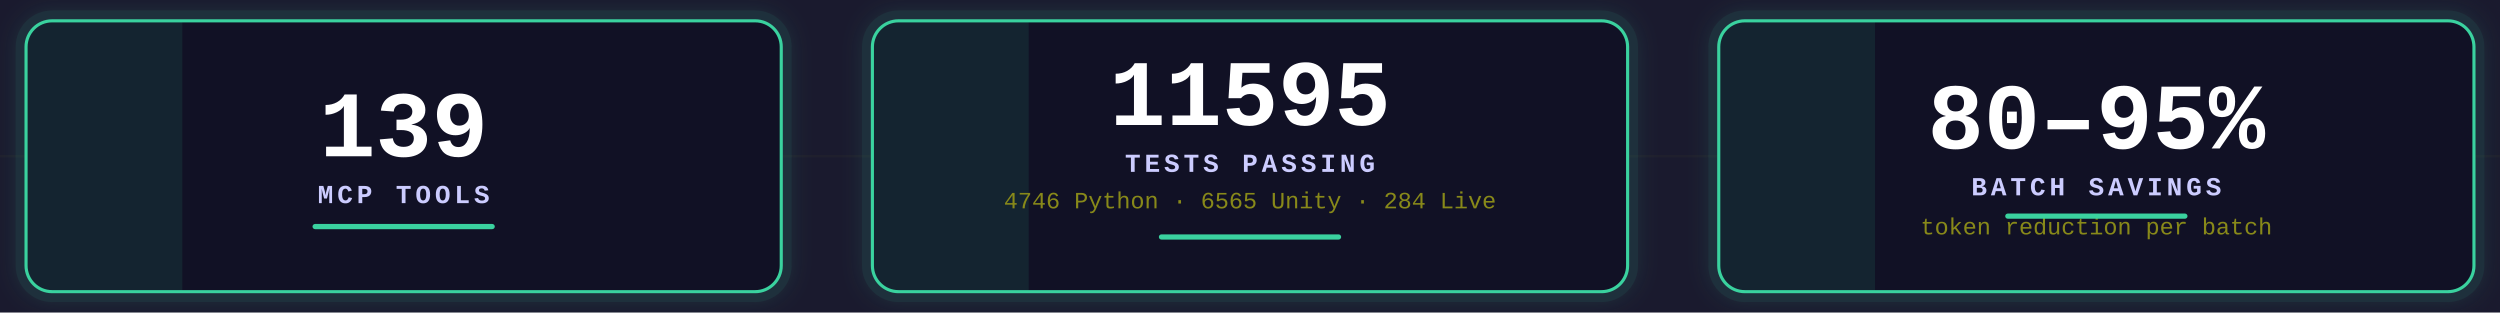
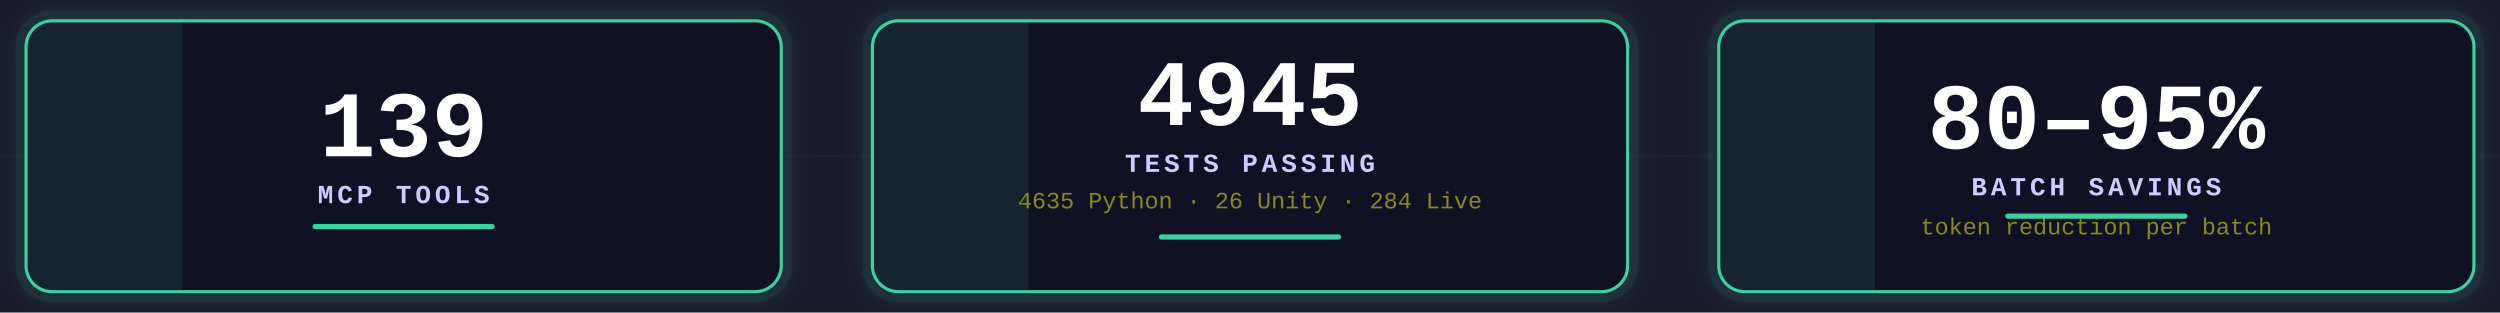
- <svg xmlns="http://www.w3.org/2000/svg" viewBox="0 0 960 120" width="960" height="120" role="img" aria-label="Unity MCP stats: 139 MCP tools, 11595 Tests (4746 Python + 6565 Unity + 284 Live), 80-95% Batch Savings">
+ <svg xmlns="http://www.w3.org/2000/svg" viewBox="0 0 960 120" width="960" height="120" role="img" aria-label="Unity MCP stats: 139 MCP tools, 4945 Tests (4635 Python + 26 Unity + 284 Live), 80-95% Batch Savings">
  <defs>
    <filter id="sg" x="-25%" y="-30%" width="150%" height="160%">
      <feGaussianBlur stdDeviation="4" result="b" />
      <feMerge>
        <feMergeNode in="b" />
        <feMergeNode in="SourceGraphic" />
      </feMerge>
    </filter>
    <clipPath id="c1">
      <rect x="10" y="8" width="290" height="104" rx="10" />
    </clipPath>
    <clipPath id="c2">
      <rect x="335" y="8" width="290" height="104" rx="10" />
    </clipPath>
    <clipPath id="c3">
      <rect x="660" y="8" width="290" height="104" rx="10" />
    </clipPath>
  </defs>
  <rect width="960" height="120" fill="#1a1a2e" />
  <line x1="0" y1="60" x2="960" y2="60" stroke="#888919" stroke-opacity="0.05" stroke-width="1" />
  <rect x="10" y="8" width="290" height="104" rx="10" fill="none" stroke="#3ad29f" stroke-width="8" opacity="0.12" filter="url(#sg)">
    <animate attributeName="opacity" values="0.25;0.7;0.25" dur="3s" repeatCount="indefinite" begin="0s" />
  </rect>
  <rect x="10" y="8" width="290" height="104" rx="10" fill="#111125" />
  <rect x="10" y="8" width="290" height="104" rx="10" fill="none" stroke="#3ad29f" stroke-width="1.2" />
  <g clip-path="url(#c1)">
    <rect x="10" y="8" width="60" height="104" fill="#3ad29f" fill-opacity="0.10">
      <animateTransform attributeName="transform" type="translate" values="-100,0;400,0" dur="3s" repeatCount="indefinite" begin="0s" />
    </rect>
  </g>
  <text x="155" y="60" text-anchor="middle" font-family="ui-monospace,SFMono-Regular,'SF Mono',Menlo,Consolas,'Liberation Mono',monospace" font-size="36" font-weight="700" fill="#ffffff">139</text>
  <text x="155" y="78" text-anchor="middle" font-family="ui-monospace,SFMono-Regular,'SF Mono',Menlo,Consolas,'Liberation Mono',monospace" font-size="10" font-weight="700" fill="#ccccff" letter-spacing="1.5">MCP TOOLS</text>
  <rect x="120" y="86" width="70" height="2" rx="1" fill="#3ad29f">
    <animate attributeName="opacity" values="0.6;1;0.6" dur="2s" repeatCount="indefinite" begin="0s" />
  </rect>
  <rect x="335" y="8" width="290" height="104" rx="10" fill="none" stroke="#3ad29f" stroke-width="8" opacity="0.12" filter="url(#sg)">
    <animate attributeName="opacity" values="0.25;0.7;0.25" dur="3s" repeatCount="indefinite" begin="0.6s" />
  </rect>
  <rect x="335" y="8" width="290" height="104" rx="10" fill="#111125" />
  <rect x="335" y="8" width="290" height="104" rx="10" fill="none" stroke="#3ad29f" stroke-width="1.2" />
  <g clip-path="url(#c2)">
    <rect x="335" y="8" width="60" height="104" fill="#3ad29f" fill-opacity="0.10">
      <animateTransform attributeName="transform" type="translate" values="-100,0;400,0" dur="3s" repeatCount="indefinite" begin="0.5s" />
    </rect>
  </g>
-   <text x="480" y="48" text-anchor="middle" font-family="ui-monospace,SFMono-Regular,'SF Mono',Menlo,Consolas,'Liberation Mono',monospace" font-size="36" font-weight="700" fill="#ffffff">11595</text>
+   <text x="480" y="48" text-anchor="middle" font-family="ui-monospace,SFMono-Regular,'SF Mono',Menlo,Consolas,'Liberation Mono',monospace" font-size="36" font-weight="700" fill="#ffffff">4945</text>
  <text x="480" y="66" text-anchor="middle" font-family="ui-monospace,SFMono-Regular,'SF Mono',Menlo,Consolas,'Liberation Mono',monospace" font-size="10" font-weight="700" fill="#ccccff" letter-spacing="1.5">TESTS PASSING</text>
-   <text x="480" y="80" text-anchor="middle" font-family="ui-monospace,SFMono-Regular,'SF Mono',Menlo,Consolas,'Liberation Mono',monospace" font-size="9" fill="#888919">4746 Python · 6565 Unity · 284 Live</text>
+   <text x="480" y="80" text-anchor="middle" font-family="ui-monospace,SFMono-Regular,'SF Mono',Menlo,Consolas,'Liberation Mono',monospace" font-size="9" fill="#888919">4635 Python · 26 Unity · 284 Live</text>
  <rect x="445" y="90" width="70" height="2" rx="1" fill="#3ad29f">
    <animate attributeName="opacity" values="0.6;1;0.6" dur="2s" repeatCount="indefinite" begin="0.4s" />
  </rect>
  <rect x="660" y="8" width="290" height="104" rx="10" fill="none" stroke="#3ad29f" stroke-width="8" opacity="0.12" filter="url(#sg)">
    <animate attributeName="opacity" values="0.25;0.7;0.25" dur="3s" repeatCount="indefinite" begin="1.2s" />
  </rect>
  <rect x="660" y="8" width="290" height="104" rx="10" fill="#111125" />
  <rect x="660" y="8" width="290" height="104" rx="10" fill="none" stroke="#3ad29f" stroke-width="1.2" />
  <g clip-path="url(#c3)">
    <rect x="660" y="8" width="60" height="104" fill="#3ad29f" fill-opacity="0.10">
      <animateTransform attributeName="transform" type="translate" values="-100,0;400,0" dur="3s" repeatCount="indefinite" begin="1.0s" />
    </rect>
  </g>
  <text x="805" y="57" text-anchor="middle" font-family="ui-monospace,SFMono-Regular,'SF Mono',Menlo,Consolas,'Liberation Mono',monospace" font-size="36" font-weight="700" fill="#ffffff">80–95%</text>
  <text x="805" y="75" text-anchor="middle" font-family="ui-monospace,SFMono-Regular,'SF Mono',Menlo,Consolas,'Liberation Mono',monospace" font-size="10" font-weight="700" fill="#ccccff" letter-spacing="1.5">BATCH SAVINGS</text>
  <text x="805" y="90" text-anchor="middle" font-family="ui-monospace,SFMono-Regular,'SF Mono',Menlo,Consolas,'Liberation Mono',monospace" font-size="9" fill="#888919">token reduction per batch</text>
  <rect x="770" y="82" width="70" height="2" rx="1" fill="#3ad29f">
    <animate attributeName="opacity" values="0.6;1;0.6" dur="2s" repeatCount="indefinite" begin="0.8s" />
  </rect>
</svg>
